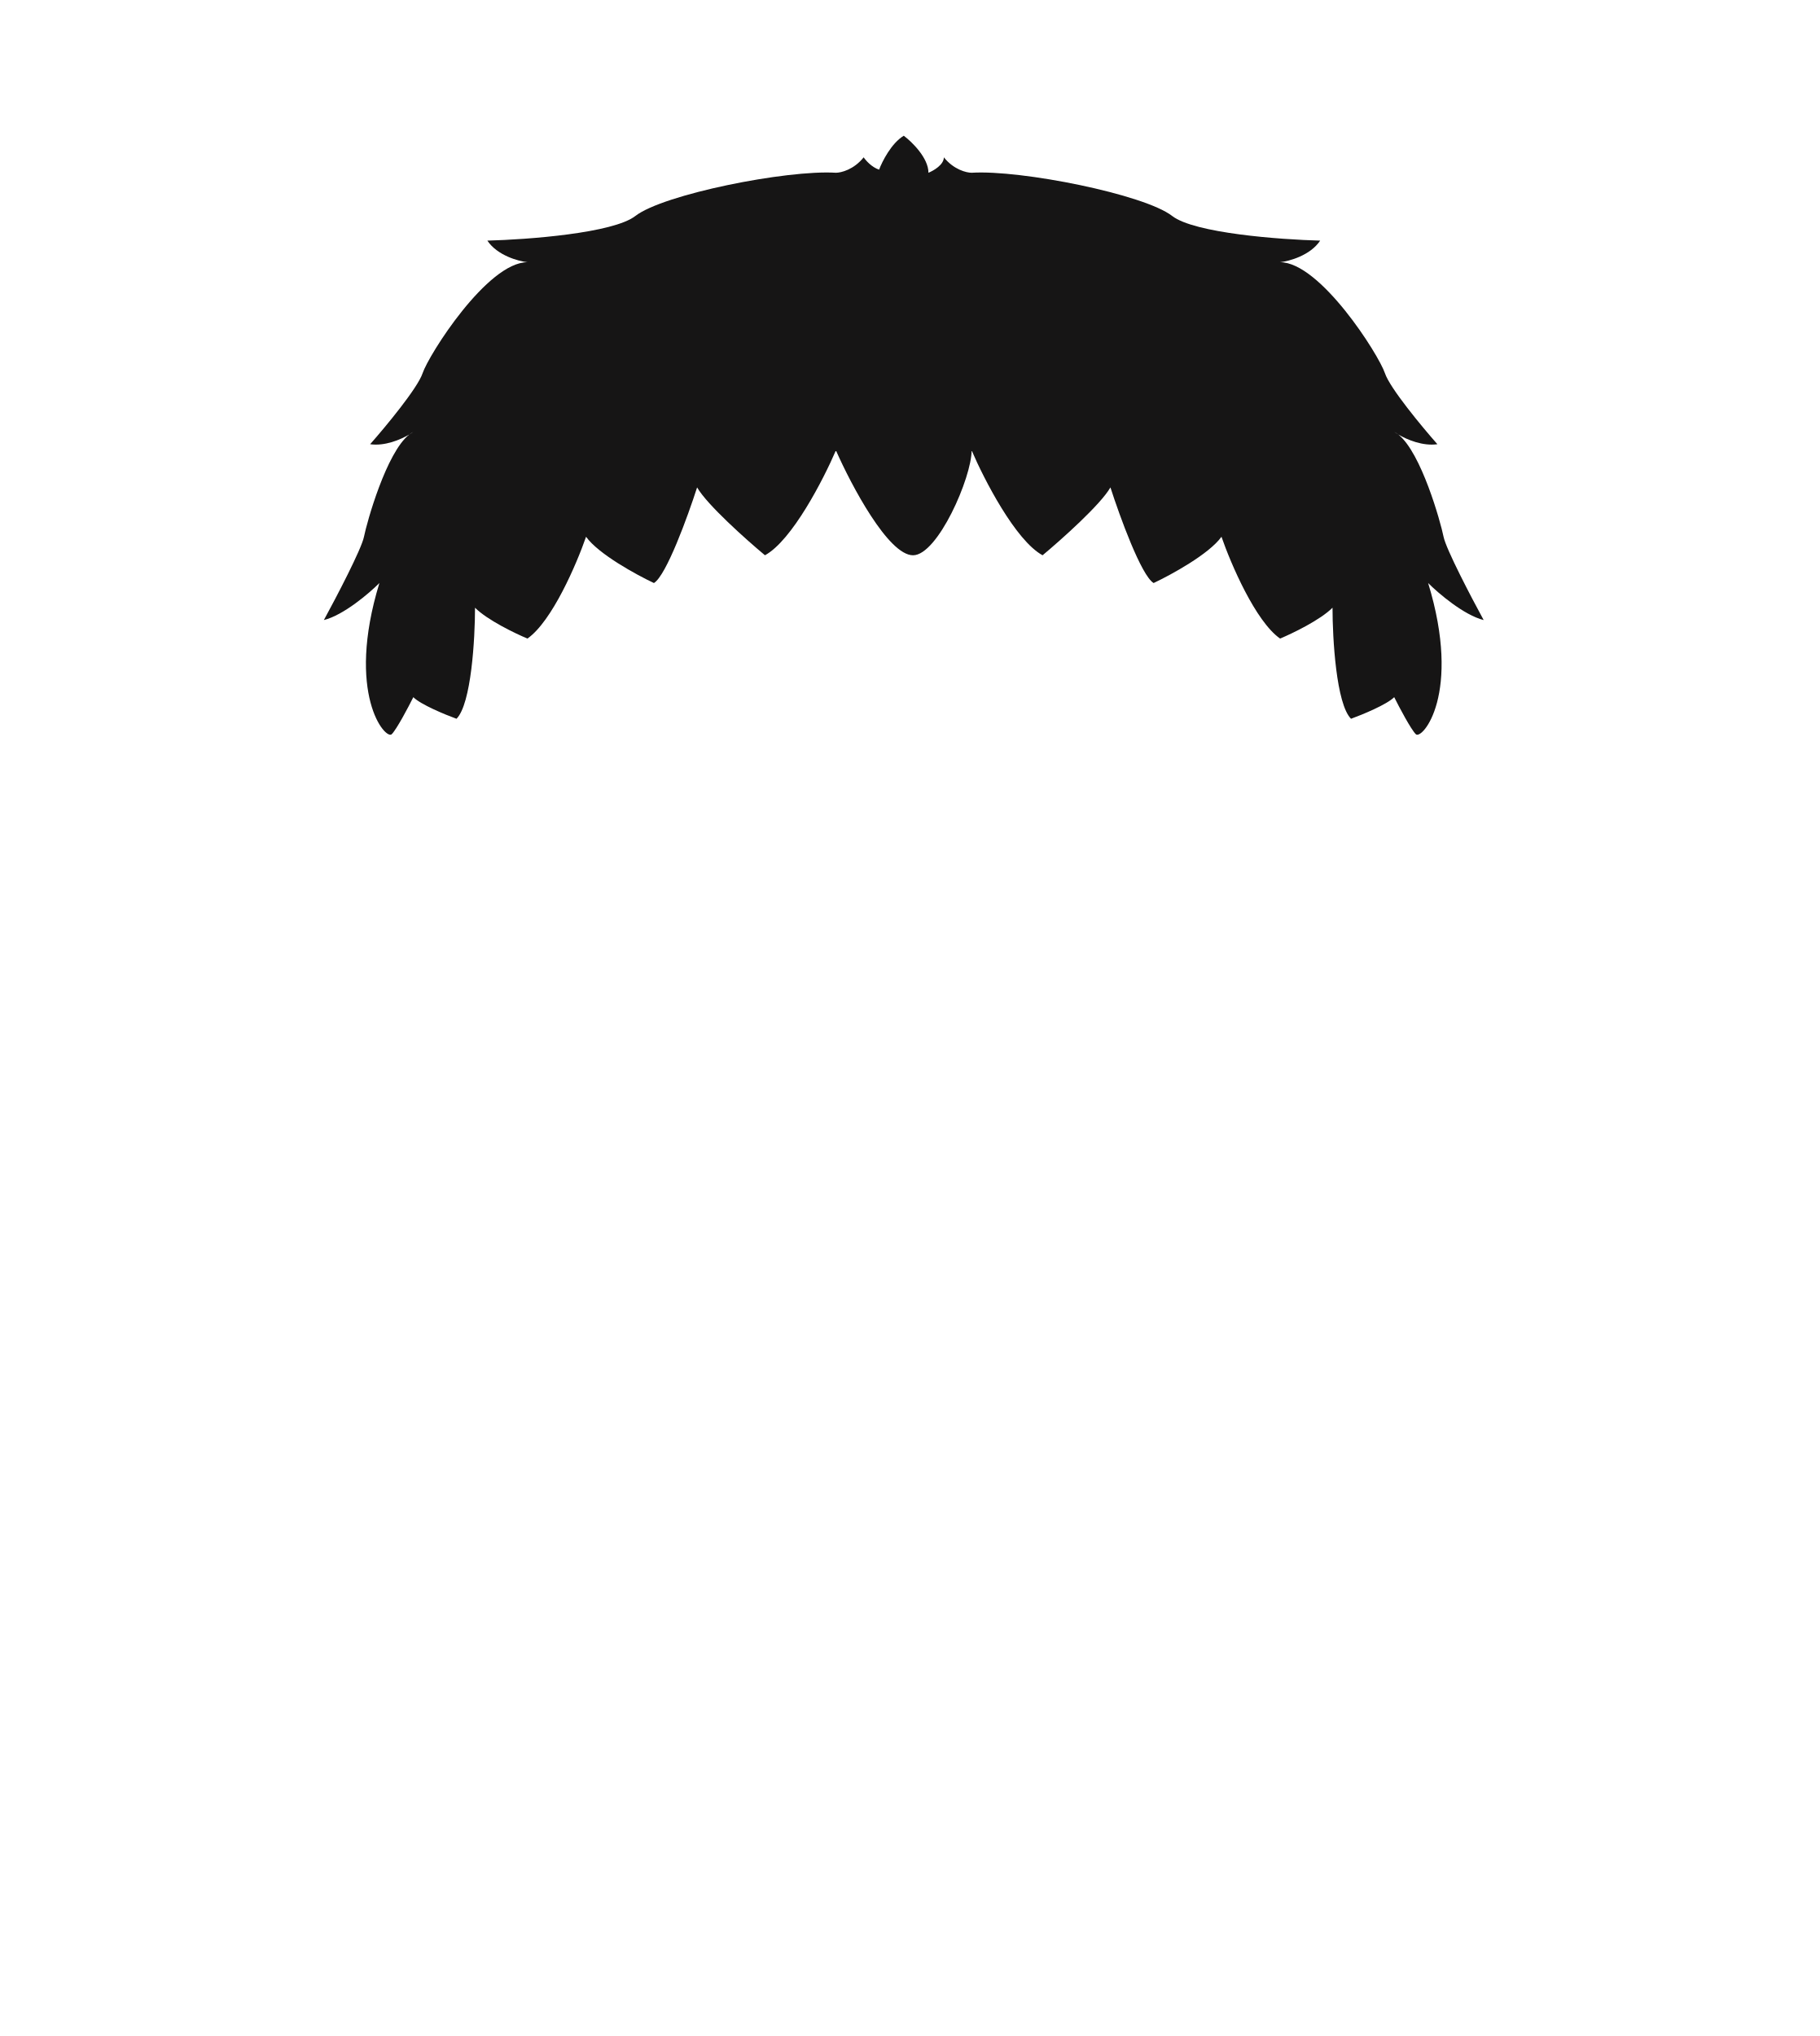
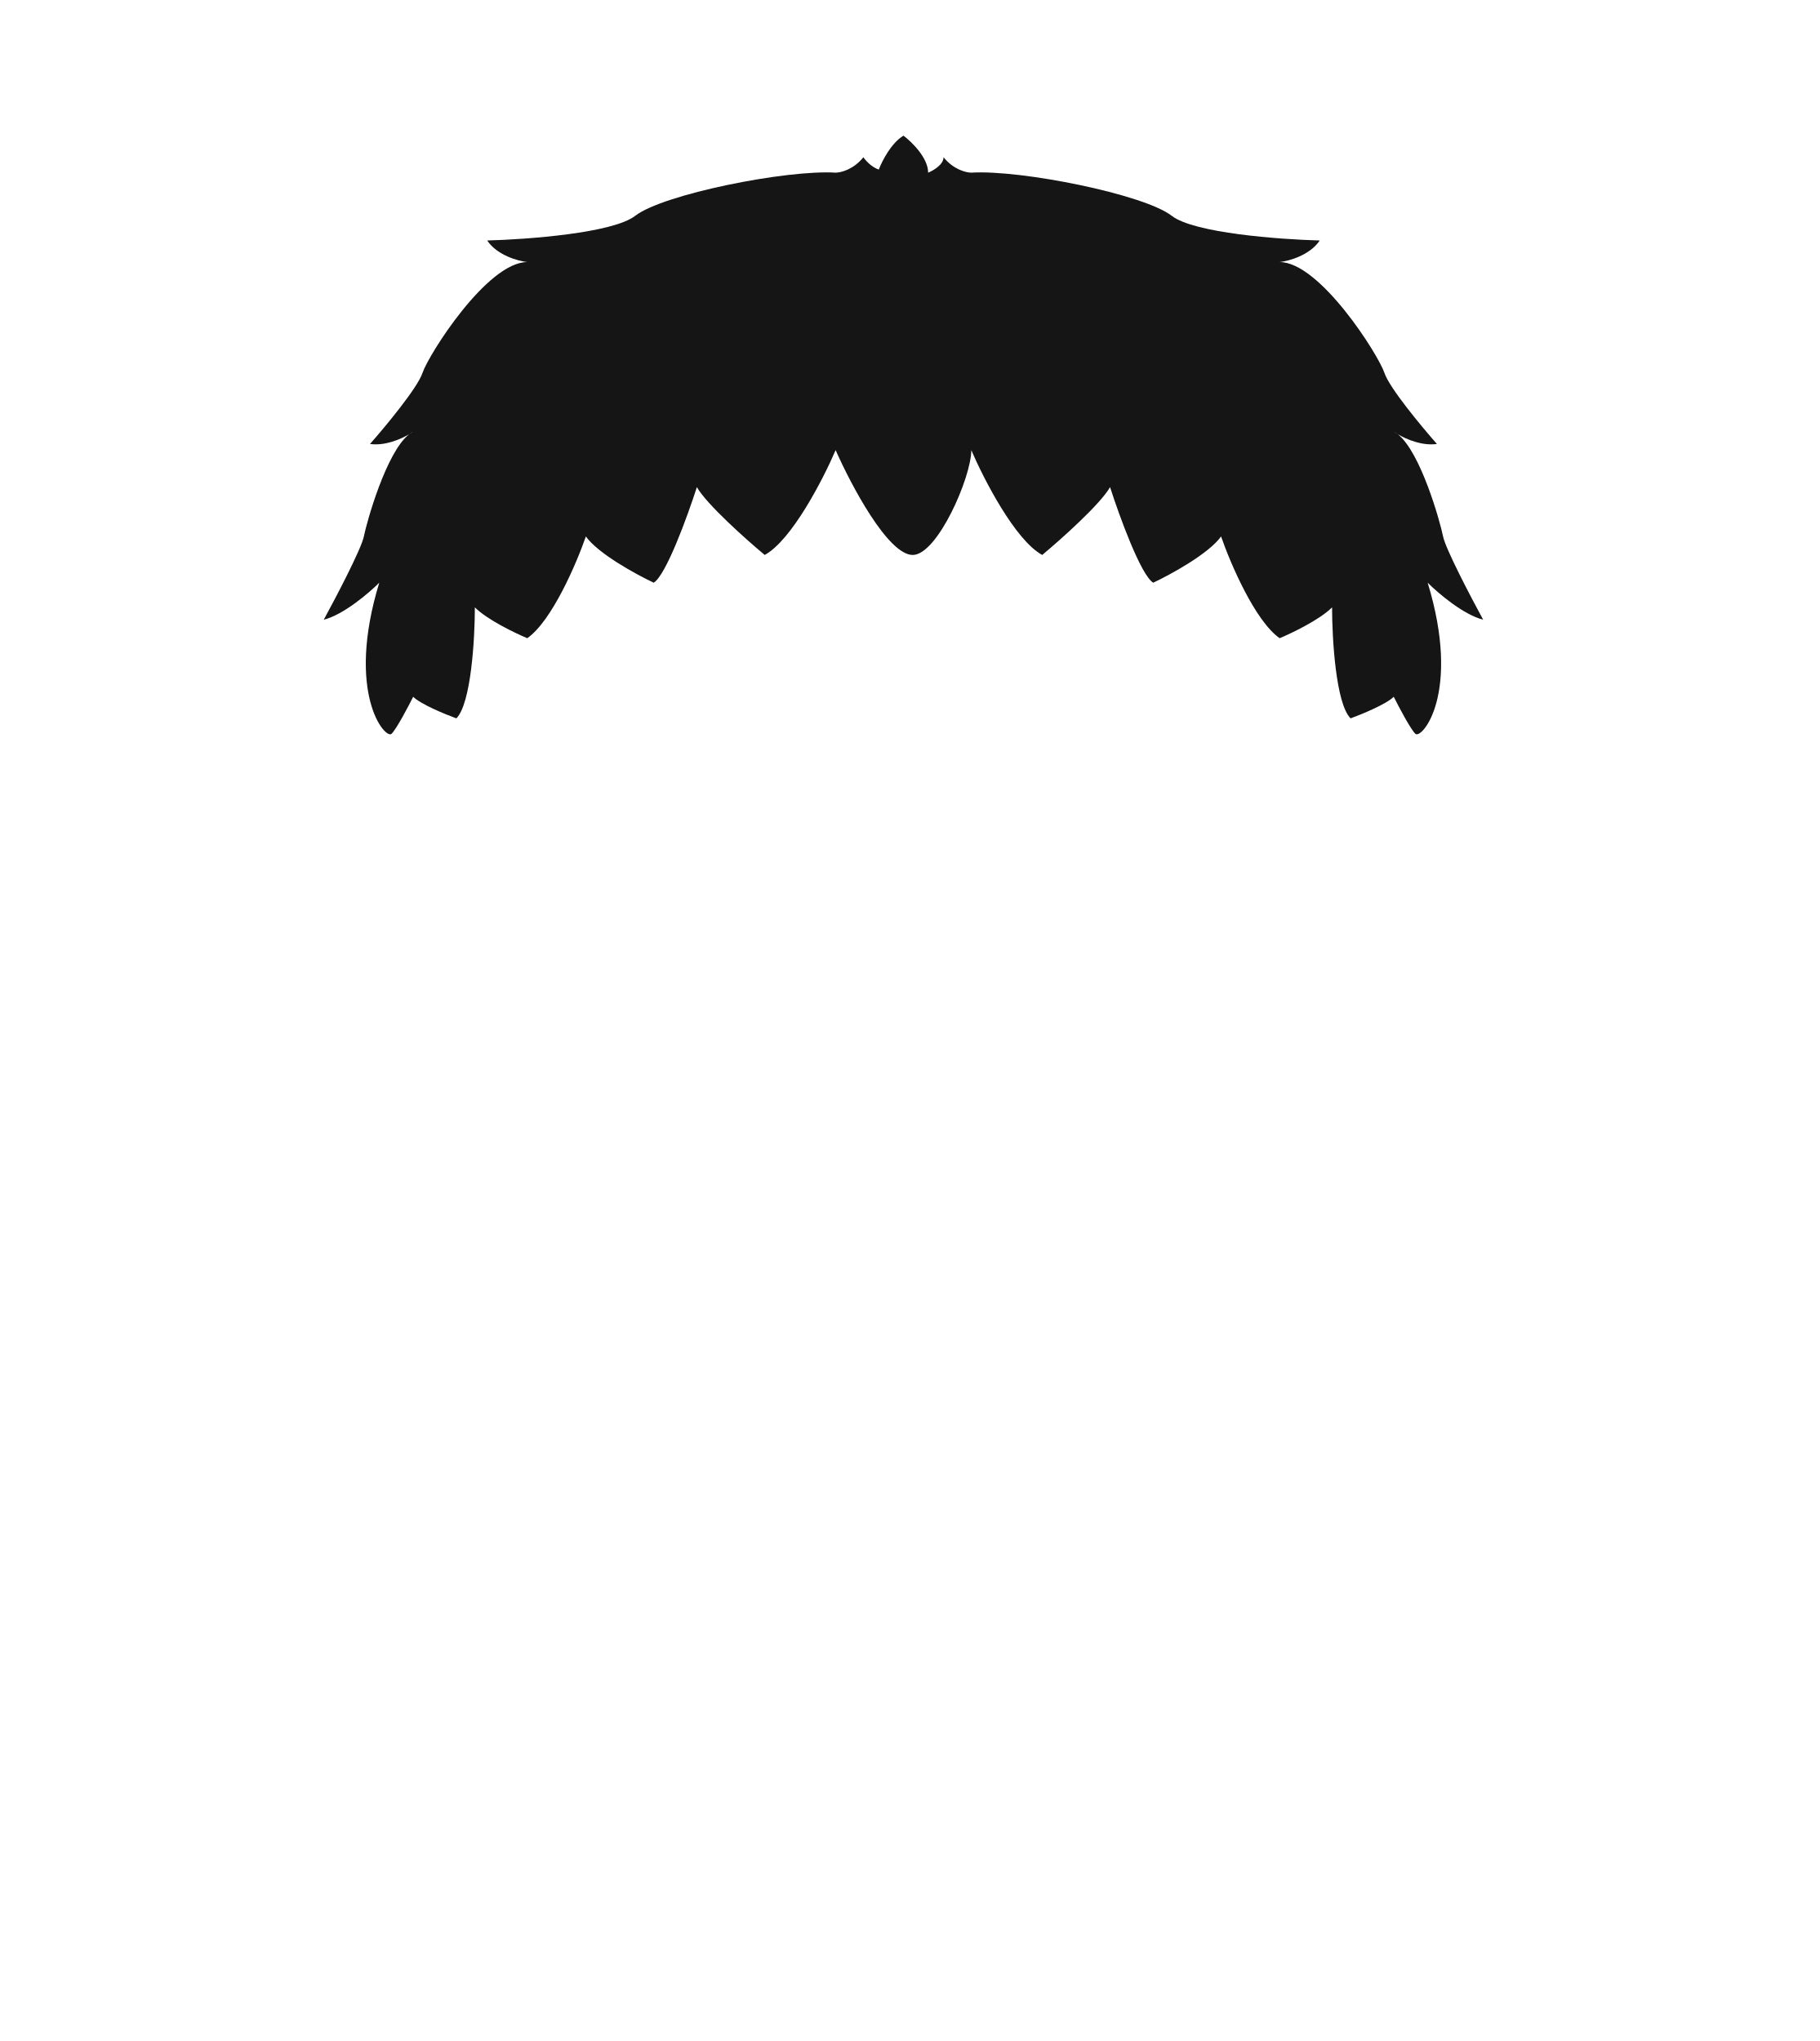
- <svg xmlns="http://www.w3.org/2000/svg" width="295" height="330" viewBox="0 0 295 330" fill="none">
+ <svg xmlns="http://www.w3.org/2000/svg" width="295" height="331" viewBox="0 0 295 331" fill="none">
  <path d="M226.655 70.422C226.439 70.252 226.22 70.11 226 70C226.178 70.127 226.399 70.271 226.655 70.422Z" fill="#161515" />
  <path d="M124 90C128.4 87.6 133.5 77.667 135.5 73C138 78.667 144 90 148 90C152 90 157.5 77.4 157.5 73C159.5 77.667 164.6 87.6 169 90C172 87.5 178.4 81.8 180 79C181.5 83.667 185 93.3 187 94.5C189.833 93.167 196 89.8 198 87C199.5 91.333 203.5 100.7 207.5 103.5C209.5 102.667 214 100.5 216 98.5C216 103.5 216.6 114.1 219 116.5C220.833 115.833 224.8 114.2 226 113C226.833 114.667 228.7 118.2 229.5 119C230.5 120 237 112.5 231.5 94.5C233.167 96.167 237.3 99.7 240.5 100.5C238.5 96.833 234.4 89 234 87C233.528 84.638 230.376 73.346 226.655 70.422C226.399 70.271 226.178 70.127 226 70C226.22 70.11 226.439 70.252 226.655 70.422C228.085 71.265 230.626 72.339 233 72C230.5 69.167 225.3 62.9 224.5 60.5C223.5 57.5 214 42.5 207.5 42.5C209 42.333 212.4 41.4 214 39C207.5 38.833 193.6 37.8 190 35C185.5 31.5 165.5 27.5 157.5 28C156.667 28 154.6 27.5 153 25.5C153 26.7 151.333 27.667 150.5 28C150.5 25.6 147.833 23 146.5 22C144.5 23.2 143 26.167 142.5 27.5C141.3 27.1 140.333 26 140 25.5C138.4 27.5 136.333 28 135.5 28C127.5 27.5 107.5 31.5 103 35C99.4 37.8 85.5 38.833 79 39C80.6 41.4 84 42.333 85.5 42.5C79 42.5 69.5 57.5 68.5 60.5C67.7 62.9 62.5 69.167 60 72C62.374 72.339 64.915 71.265 66.345 70.422C66.561 70.252 66.78 70.11 67 70C66.822 70.127 66.601 70.271 66.345 70.422C62.624 73.346 59.472 84.638 59 87C58.6 89 54.5 96.833 52.5 100.5C55.7 99.7 59.833 96.167 61.5 94.5C56 112.5 62.5 120 63.5 119C64.3 118.2 66.167 114.667 67 113C68.2 114.2 72.167 115.833 74 116.5C76.4 114.1 77 103.5 77 98.5C79 100.5 83.5 102.667 85.5 103.5C89.5 100.7 93.5 91.333 95 87C97 89.8 103.167 93.167 106 94.5C108 93.3 111.5 83.667 113 79C114.6 81.8 121 87.5 124 90Z" fill="#161515" />
</svg>
